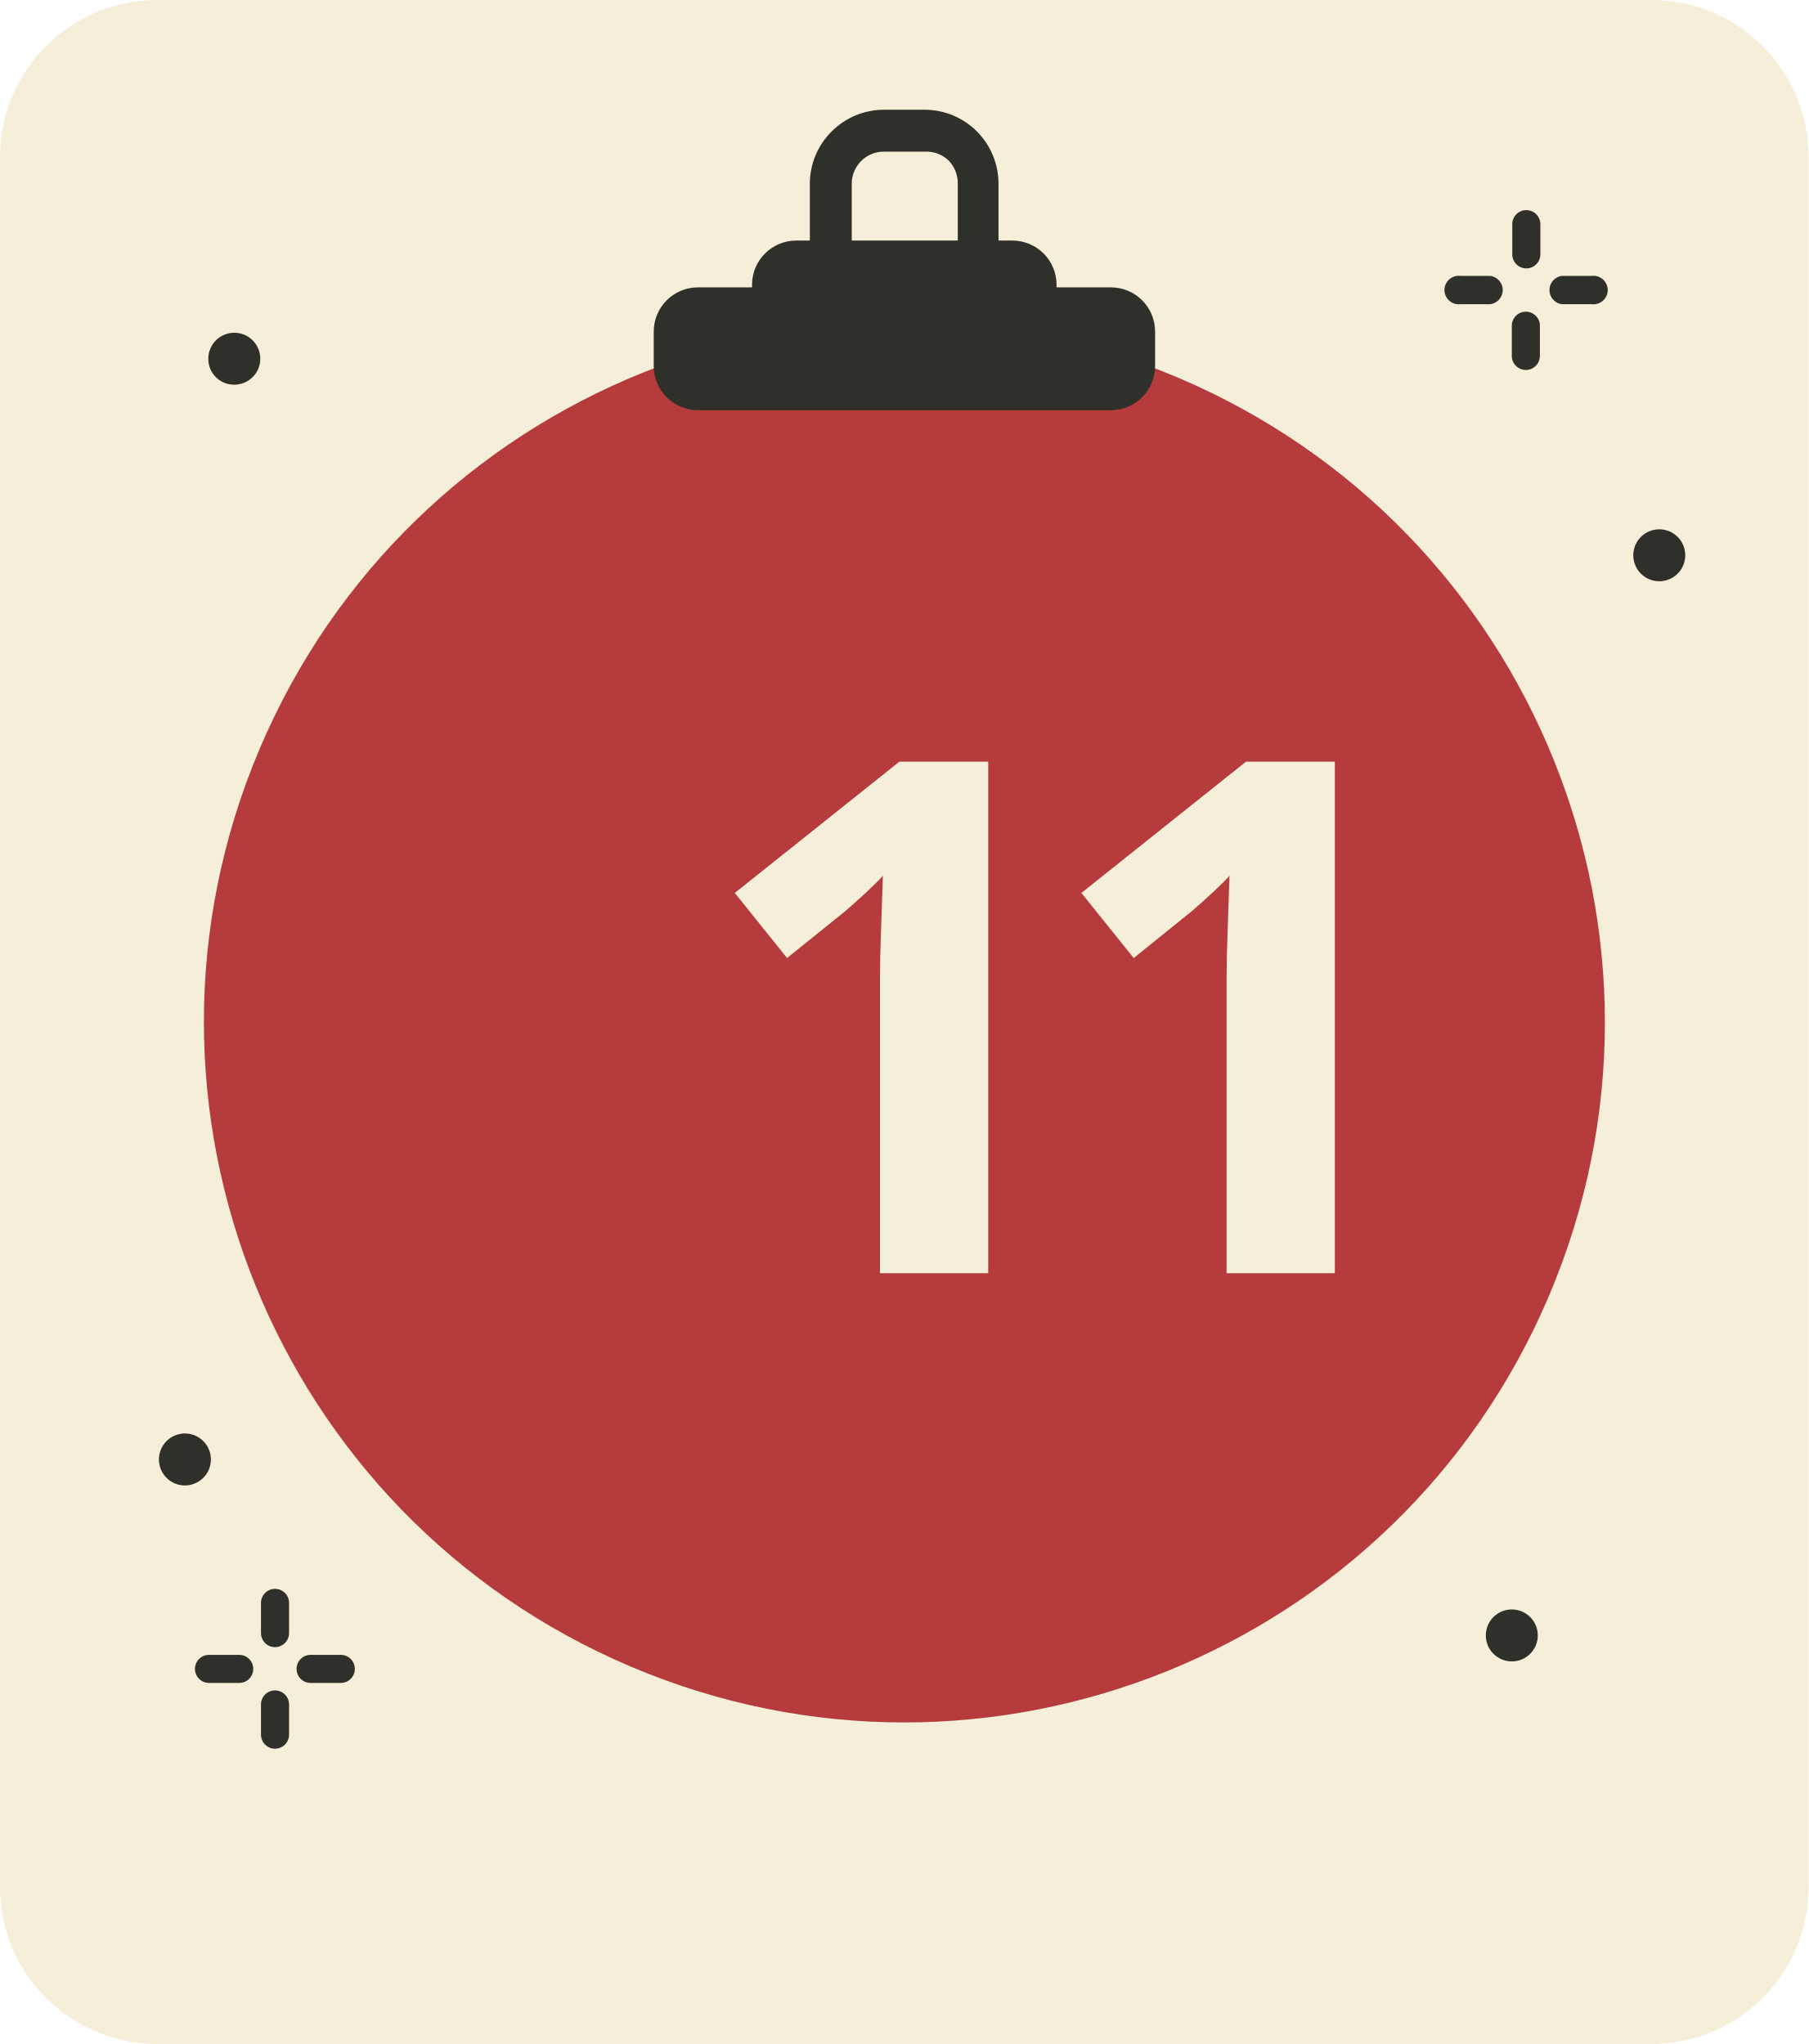
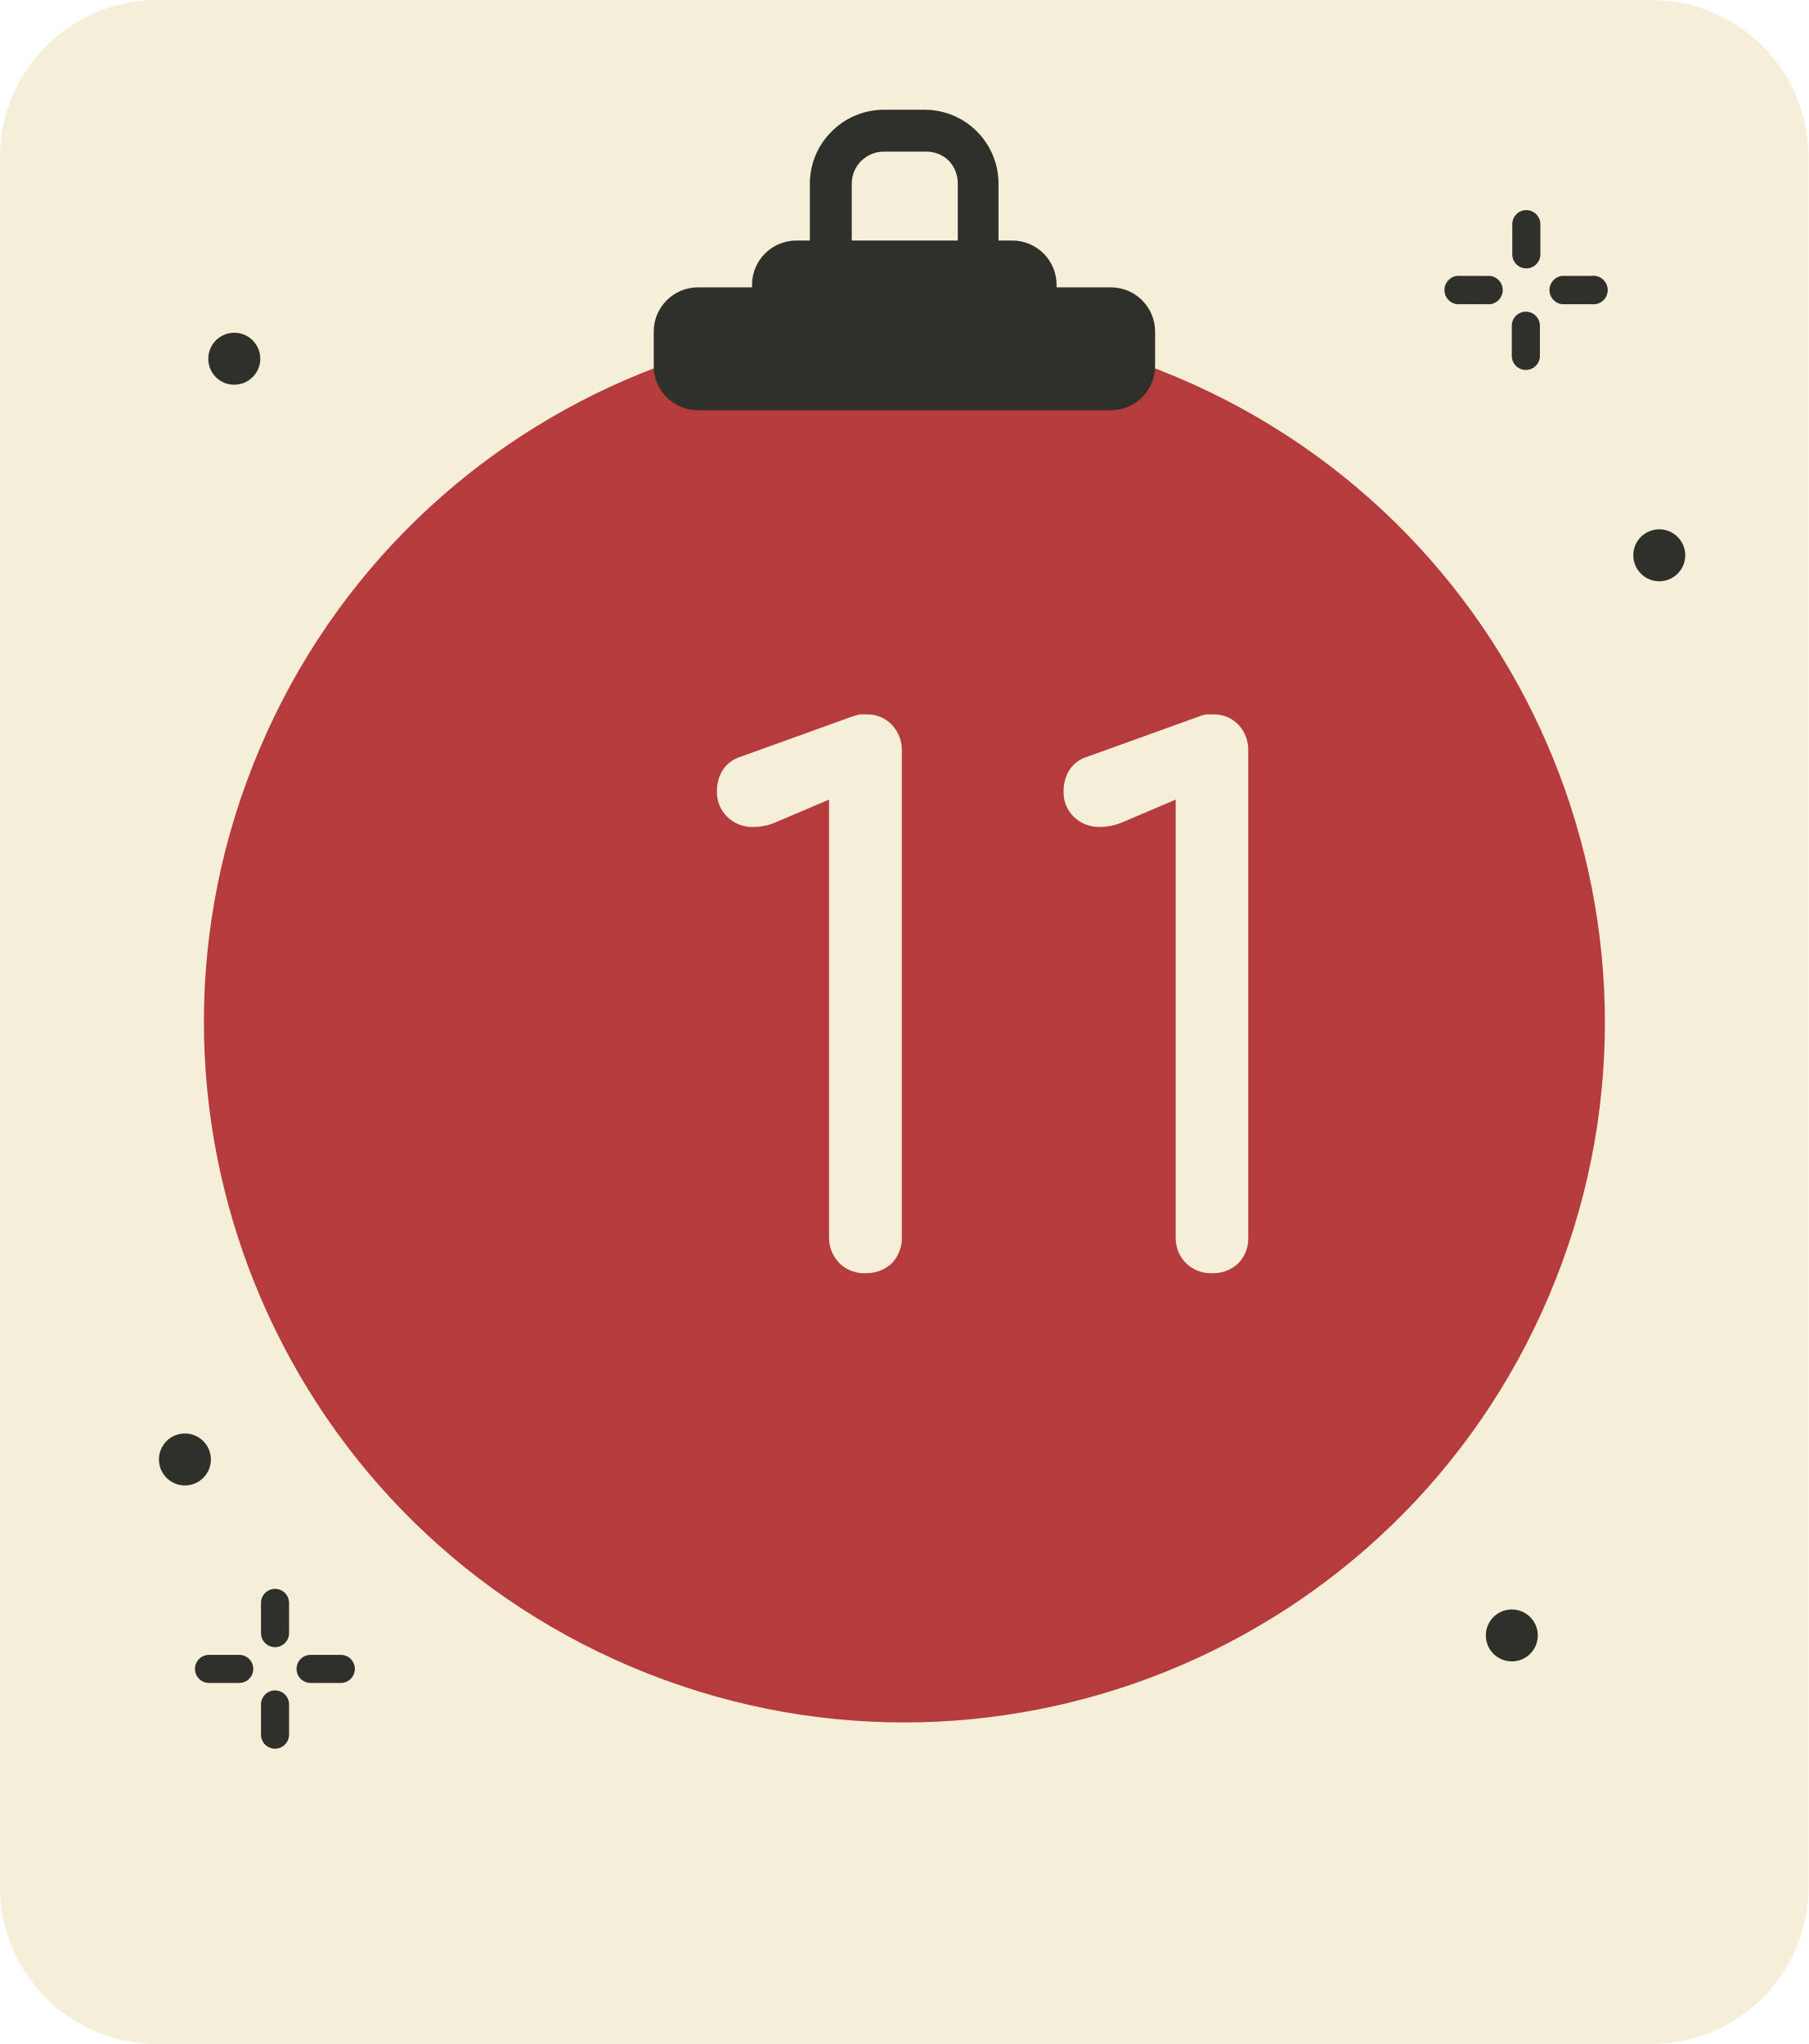
<svg xmlns="http://www.w3.org/2000/svg" viewBox="0 0 77.27 87.35">
  <defs>
-     <style>.cls-1,.cls-3{fill:#f5eed8;}.cls-2{fill:#b53b3d;}.cls-3{font-size:30.61px;font-family:Comfortaa-Bold, Comfortaa;font-weight:700;letter-spacing:0.09em;}.cls-4{letter-spacing:0em;}.cls-5,.cls-6{fill:#2f3029;}.cls-6{fill-rule:evenodd;}</style>
+     <style>.cls-1{fill:#f5eed8;}.cls-2{fill:#b53b3d;}.cls-3,.cls-4{fill:#2f3029;}.cls-4{fill-rule:evenodd;}</style>
  </defs>
  <g id="Ebene_2" data-name="Ebene 2">
    <g id="OBJECTS">
      <rect class="cls-1" width="77.27" height="87.35" rx="6.72" />
      <circle class="cls-2" cx="38.64" cy="43.68" r="29.92" transform="translate(-16.65 62.23) rotate(-67.05)" />
-       <text class="cls-3" transform="translate(29.58 54.41)">1<tspan class="cls-4" x="14.81" y="0">1</tspan>
-       </text>
-       <rect class="cls-5" x="27.93" y="12.28" width="21.42" height="5.25" rx="1.89" />
-       <rect class="cls-5" x="32.13" y="10.28" width="13.01" height="5.25" rx="1.89" />
-       <path class="cls-6" d="M37.76,4.69h1.76a3.15,3.15,0,0,1,2.22.93h0a3.16,3.16,0,0,1,.92,2.23V12.5a3.14,3.14,0,0,1-.92,2.23h0a3.15,3.15,0,0,1-2.22.93H37.76a3.15,3.15,0,0,1-2.23-.93h0a3.11,3.11,0,0,1-.93-2.23V7.85a3.13,3.13,0,0,1,.93-2.23h0a3.15,3.15,0,0,1,2.23-.93Zm1.76,1.79H37.76a1.37,1.37,0,0,0-1.37,1.37V12.5a1.37,1.37,0,0,0,1.37,1.37h1.76a1.38,1.38,0,0,0,1-.4,1.4,1.4,0,0,0,.4-1V7.85a1.4,1.4,0,0,0-.4-1A1.38,1.38,0,0,0,39.52,6.48Z" />
-       <path class="cls-6" d="M64.61,9.58a.6.6,0,0,1,1.2,0v1.29a.6.6,0,1,1-1.2,0V9.58ZM68,11.79A.61.61,0,1,1,68,13H66.73a.61.61,0,0,1,0-1.21Zm-4.33,0a.61.61,0,0,1,0,1.21H62.4a.61.61,0,1,1,0-1.21Zm.92,2.13a.6.6,0,0,1,1.2,0v1.29a.6.6,0,1,1-1.2,0Z" />
-       <path class="cls-6" d="M11.15,68.5a.6.6,0,1,1,1.2,0v1.29a.6.6,0,1,1-1.2,0V68.5Zm3.41,2.22a.6.6,0,0,1,0,1.2H13.27a.6.6,0,0,1,0-1.2Zm-4.34,0a.6.6,0,1,1,0,1.2H8.93a.6.6,0,0,1,0-1.2Zm.93,2.12a.6.6,0,1,1,1.2,0v1.29a.6.6,0,1,1-1.2,0Z" />
-       <path class="cls-6" d="M64.58,71a1.11,1.11,0,1,0-1.1-1.11A1.11,1.11,0,0,0,64.58,71Z" />
-       <path class="cls-6" d="M70.88,24.84a1.11,1.11,0,1,0-1.1-1.1A1.11,1.11,0,0,0,70.88,24.84Z" />
-       <path class="cls-6" d="M7.89,63.48a1.11,1.11,0,1,0-1.1-1.11A1.11,1.11,0,0,0,7.89,63.48Z" />
-       <path class="cls-6" d="M10,16.44a1.11,1.11,0,1,0-1.1-1.1A1.1,1.1,0,0,0,10,16.44Z" />
+       <path class="cls-1" d="M37,54.41A1.51,1.51,0,0,1,35.88,54a1.55,1.55,0,0,1-.46-1.11V34.17l-2.23.95a2.46,2.46,0,0,1-1,.22,1.54,1.54,0,0,1-1.12-.43,1.48,1.48,0,0,1-.44-1.1,1.7,1.7,0,0,1,.24-.89,1.4,1.4,0,0,1,.77-.58l4.77-1.72.31-.09.28,0a1.43,1.43,0,0,1,1.11.45,1.57,1.57,0,0,1,.42,1.14V52.84A1.55,1.55,0,0,1,38.09,54,1.59,1.59,0,0,1,37,54.41Z" />
+       <path class="cls-1" d="M51.76,54.41A1.49,1.49,0,0,1,50.69,54a1.51,1.51,0,0,1-.46-1.11V34.17L48,35.12a2.5,2.5,0,0,1-1,.22,1.54,1.54,0,0,1-1.12-.43,1.45,1.45,0,0,1-.44-1.1,1.7,1.7,0,0,1,.24-.89,1.36,1.36,0,0,1,.77-.58l4.77-1.72a1.58,1.58,0,0,1,.31-.09l.27,0a1.45,1.45,0,0,1,1.12.45,1.57,1.57,0,0,1,.41,1.14V52.84A1.51,1.51,0,0,1,52.89,54,1.55,1.55,0,0,1,51.76,54.41Z" />
+       <rect class="cls-3" x="27.93" y="12.28" width="21.42" height="5.25" rx="1.89" />
+       <rect class="cls-3" x="32.13" y="10.28" width="13.01" height="5.25" rx="1.89" />
+       <path class="cls-4" d="M37.76,4.69h1.76a3.15,3.15,0,0,1,2.22.93h0a3.16,3.16,0,0,1,.92,2.23V12.5a3.14,3.14,0,0,1-.92,2.23h0a3.15,3.15,0,0,1-2.22.93H37.76a3.15,3.15,0,0,1-2.23-.93h0a3.11,3.11,0,0,1-.93-2.23V7.85a3.13,3.13,0,0,1,.93-2.23h0a3.15,3.15,0,0,1,2.23-.93Zm1.76,1.79H37.76a1.37,1.37,0,0,0-1.37,1.37V12.5a1.37,1.37,0,0,0,1.37,1.37h1.76a1.38,1.38,0,0,0,1-.4,1.4,1.4,0,0,0,.4-1V7.85a1.4,1.4,0,0,0-.4-1A1.38,1.38,0,0,0,39.52,6.48Z" />
+       <path class="cls-4" d="M64.61,9.58a.6.6,0,0,1,1.2,0v1.29a.6.6,0,1,1-1.2,0V9.58ZM68,11.79A.61.61,0,1,1,68,13H66.73a.61.61,0,0,1,0-1.21Zm-4.33,0a.61.61,0,0,1,0,1.21H62.4a.61.61,0,1,1,0-1.21Zm.92,2.13a.6.6,0,0,1,1.2,0v1.29a.6.6,0,1,1-1.2,0Z" />
+       <path class="cls-4" d="M11.15,68.5a.6.6,0,1,1,1.2,0v1.29a.6.6,0,1,1-1.2,0V68.5Zm3.41,2.22a.6.6,0,0,1,0,1.2H13.27a.6.6,0,0,1,0-1.2Zm-4.34,0a.6.6,0,1,1,0,1.2H8.93a.6.6,0,0,1,0-1.2Zm.93,2.12a.6.6,0,1,1,1.2,0v1.29a.6.6,0,1,1-1.2,0Z" />
+       <path class="cls-4" d="M64.58,71a1.11,1.11,0,1,0-1.1-1.11A1.11,1.11,0,0,0,64.58,71Z" />
+       <path class="cls-4" d="M70.88,24.84a1.11,1.11,0,1,0-1.1-1.1A1.11,1.11,0,0,0,70.88,24.84Z" />
+       <path class="cls-4" d="M7.89,63.48a1.11,1.11,0,1,0-1.1-1.11A1.11,1.11,0,0,0,7.89,63.48Z" />
+       <path class="cls-4" d="M10,16.44a1.11,1.11,0,1,0-1.1-1.1A1.1,1.1,0,0,0,10,16.44Z" />
    </g>
  </g>
</svg>
